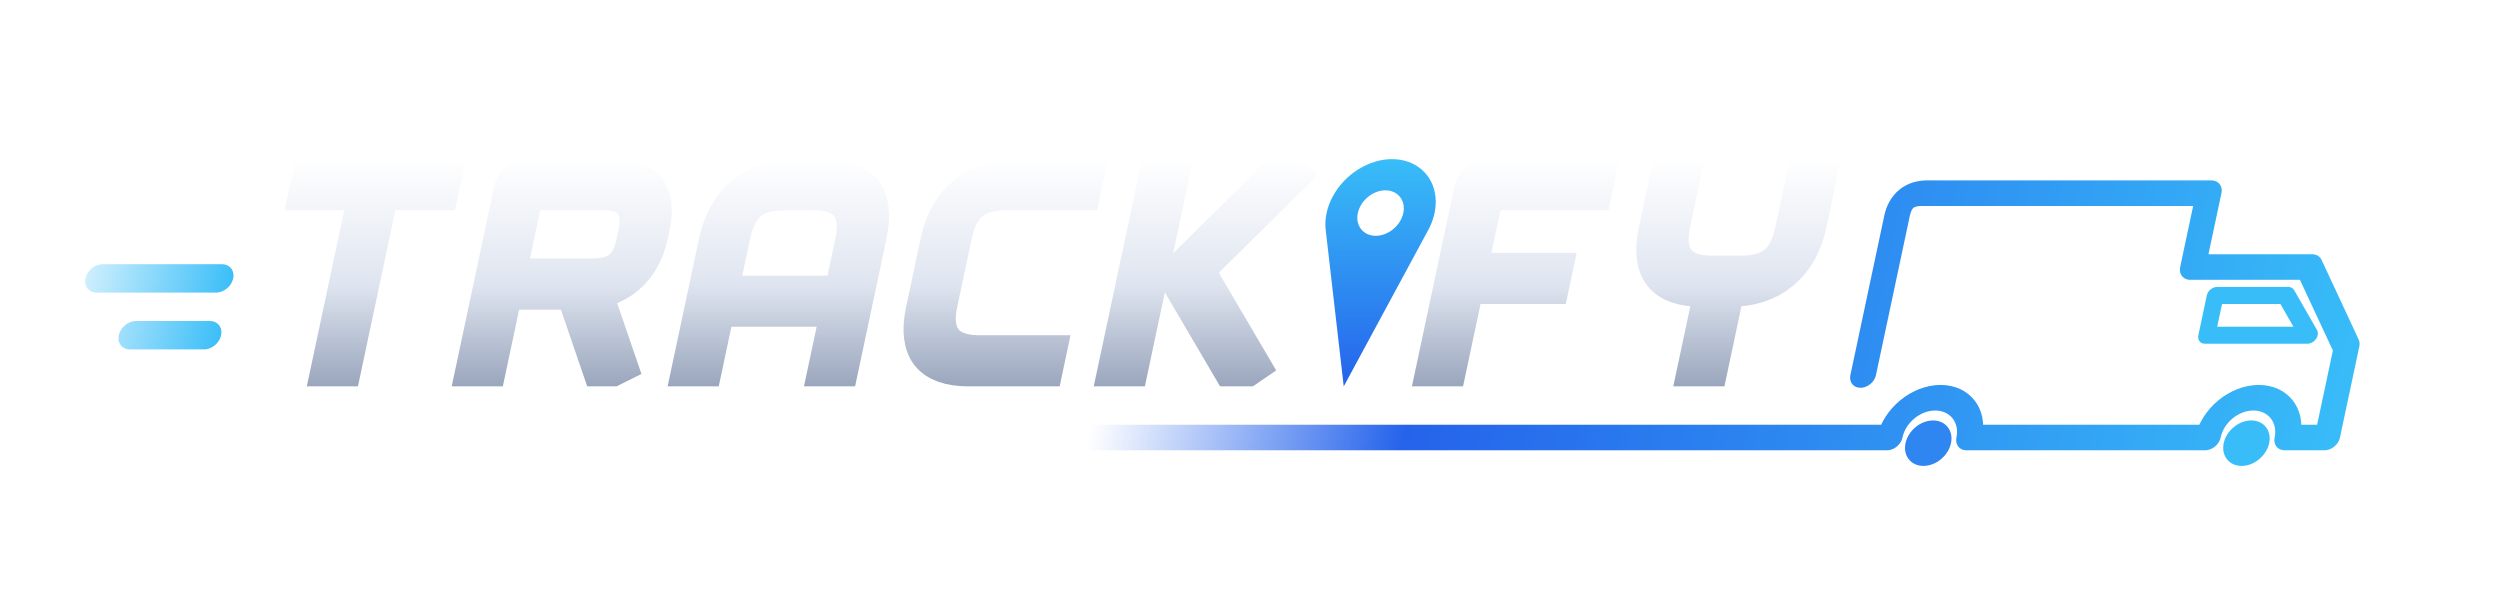
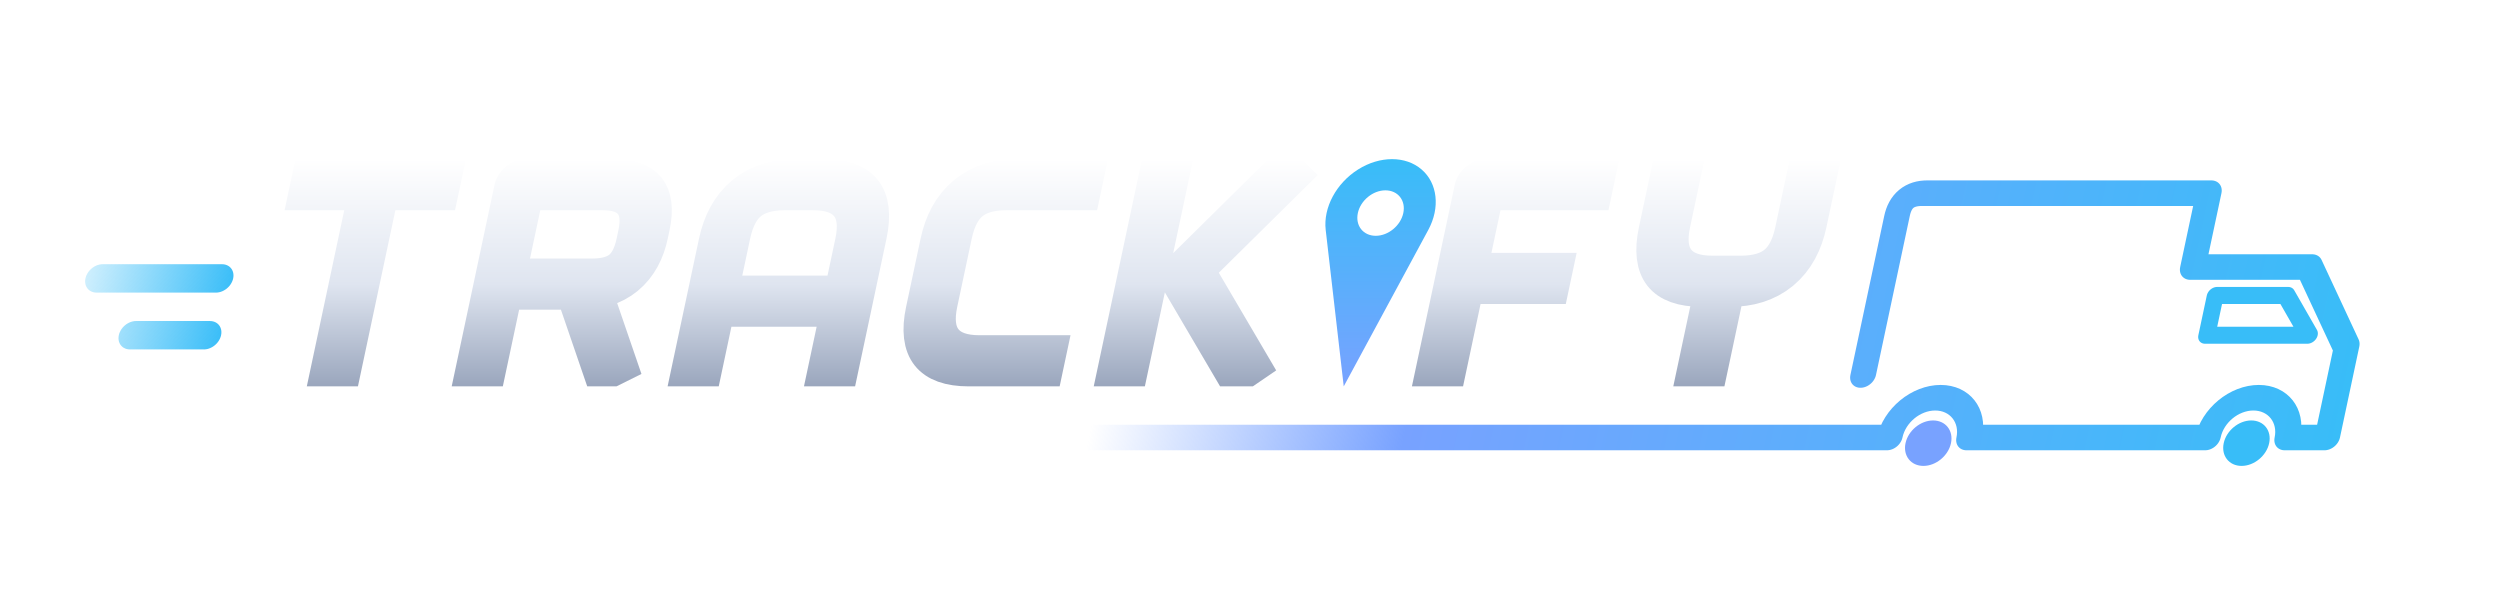
<svg xmlns="http://www.w3.org/2000/svg" viewBox="0 0 440 104" role="img" aria-label="Trackify">
  <defs>
    <linearGradient id="tk-silver" x1="0" y1="0" x2="0" y2="40" gradientUnits="userSpaceOnUse">
      <stop offset="0" stop-color="#ffffff" />
      <stop offset=".55" stop-color="#dfe5f0" />
      <stop offset="1" stop-color="#9aa6bd" />
    </linearGradient>
    <linearGradient id="tk-blue" x1="150" y1="0" x2="372" y2="0" gradientUnits="userSpaceOnUse">
-       <stop offset="0" stop-color="#2563eb" stop-opacity="0" />
-       <stop offset=".25" stop-color="#2563eb" />
+       <stop offset="0" stop-color="#78a2ff" stop-opacity="0" />
+       <stop offset=".25" stop-color="#78a2ff" />
      <stop offset="1" stop-color="#38bdf8" />
    </linearGradient>
    <linearGradient id="tk-pin" x1="0" y1="0" x2="0" y2="40" gradientUnits="userSpaceOnUse">
      <stop offset="0" stop-color="#38bdf8" />
-       <stop offset="1" stop-color="#2563eb" />
+       <stop offset="1" stop-color="#78a2ff" />
    </linearGradient>
    <linearGradient id="tk-bars" x1="-34" y1="0" x2="-6" y2="0" gradientUnits="userSpaceOnUse">
      <stop offset="0" stop-color="#38bdf8" stop-opacity=".2" />
      <stop offset="1" stop-color="#38bdf8" />
    </linearGradient>
    <clipPath id="tk-cap">
      <rect x="-40" y="0" width="320" height="40" />
    </clipPath>
  </defs>
  <g transform="translate(52 28) skewX(-12)">
    <g stroke="url(#tk-bars)" stroke-width="5" stroke-linecap="round">
      <path d="M-30 21H-9" />
      <path d="M-22 31H-9" />
    </g>
    <g clip-path="url(#tk-cap)" fill="none" stroke="url(#tk-silver)" stroke-width="9" stroke-linejoin="round">
      <path d="M0 4.5H30M15 4.5V40" />
      <path d="M40.5 40V4.5H56Q64 4.5 64 12.5V14Q64 22 56 22H40.5M55 22L65 40" />
      <path d="M78.5 40V14Q78.5 4.5 88 4.5H93Q102.5 4.5 102.5 14V40M78.5 25H102.5" />
      <path d="M143 4.5H127Q117.5 4.5 117.5 14V26Q117.5 35.5 127 35.5H143" />
      <path d="M153.5 0V40M177 0L161 20L177 40" />
      <path d="M209.5 40V4.5H233M209.5 21H229" />
      <path d="M243.5 0V12Q243.5 21.5 253 21.5H258Q267.5 21.5 267.5 12V0M255.5 21.5V40" />
    </g>
    <path fill="url(#tk-pin)" fill-rule="evenodd" transform="translate(183.5 0)" d="M9.5 40L0.47 12.46A9.5 9.5 0 1 1 18.53 12.46ZM13.5 9.5A4 4 0 1 0 5.5 9.5A4 4 0 1 0 13.5 9.5Z" />
    <path fill="none" stroke="url(#tk-blue)" stroke-width="4.5" stroke-linecap="round" stroke-linejoin="round" d="M150 49H291A7 7 0 0 1 305 49H347A7 7 0 0 1 361 49H368V33L358.5 19H338V6H288Q284 6 284 10V38" />
    <path fill="none" stroke="#38bdf8" stroke-width="3" stroke-linejoin="round" d="M343 24H355.5L361 31H343Z" />
-     <circle cx="298" cy="50" r="4" fill="#2f86f0" />
+     <circle cx="298" cy="50" r="4" fill="#78a2ff" />
    <circle cx="354" cy="50" r="4" fill="#38bdf8" />
  </g>
</svg>
